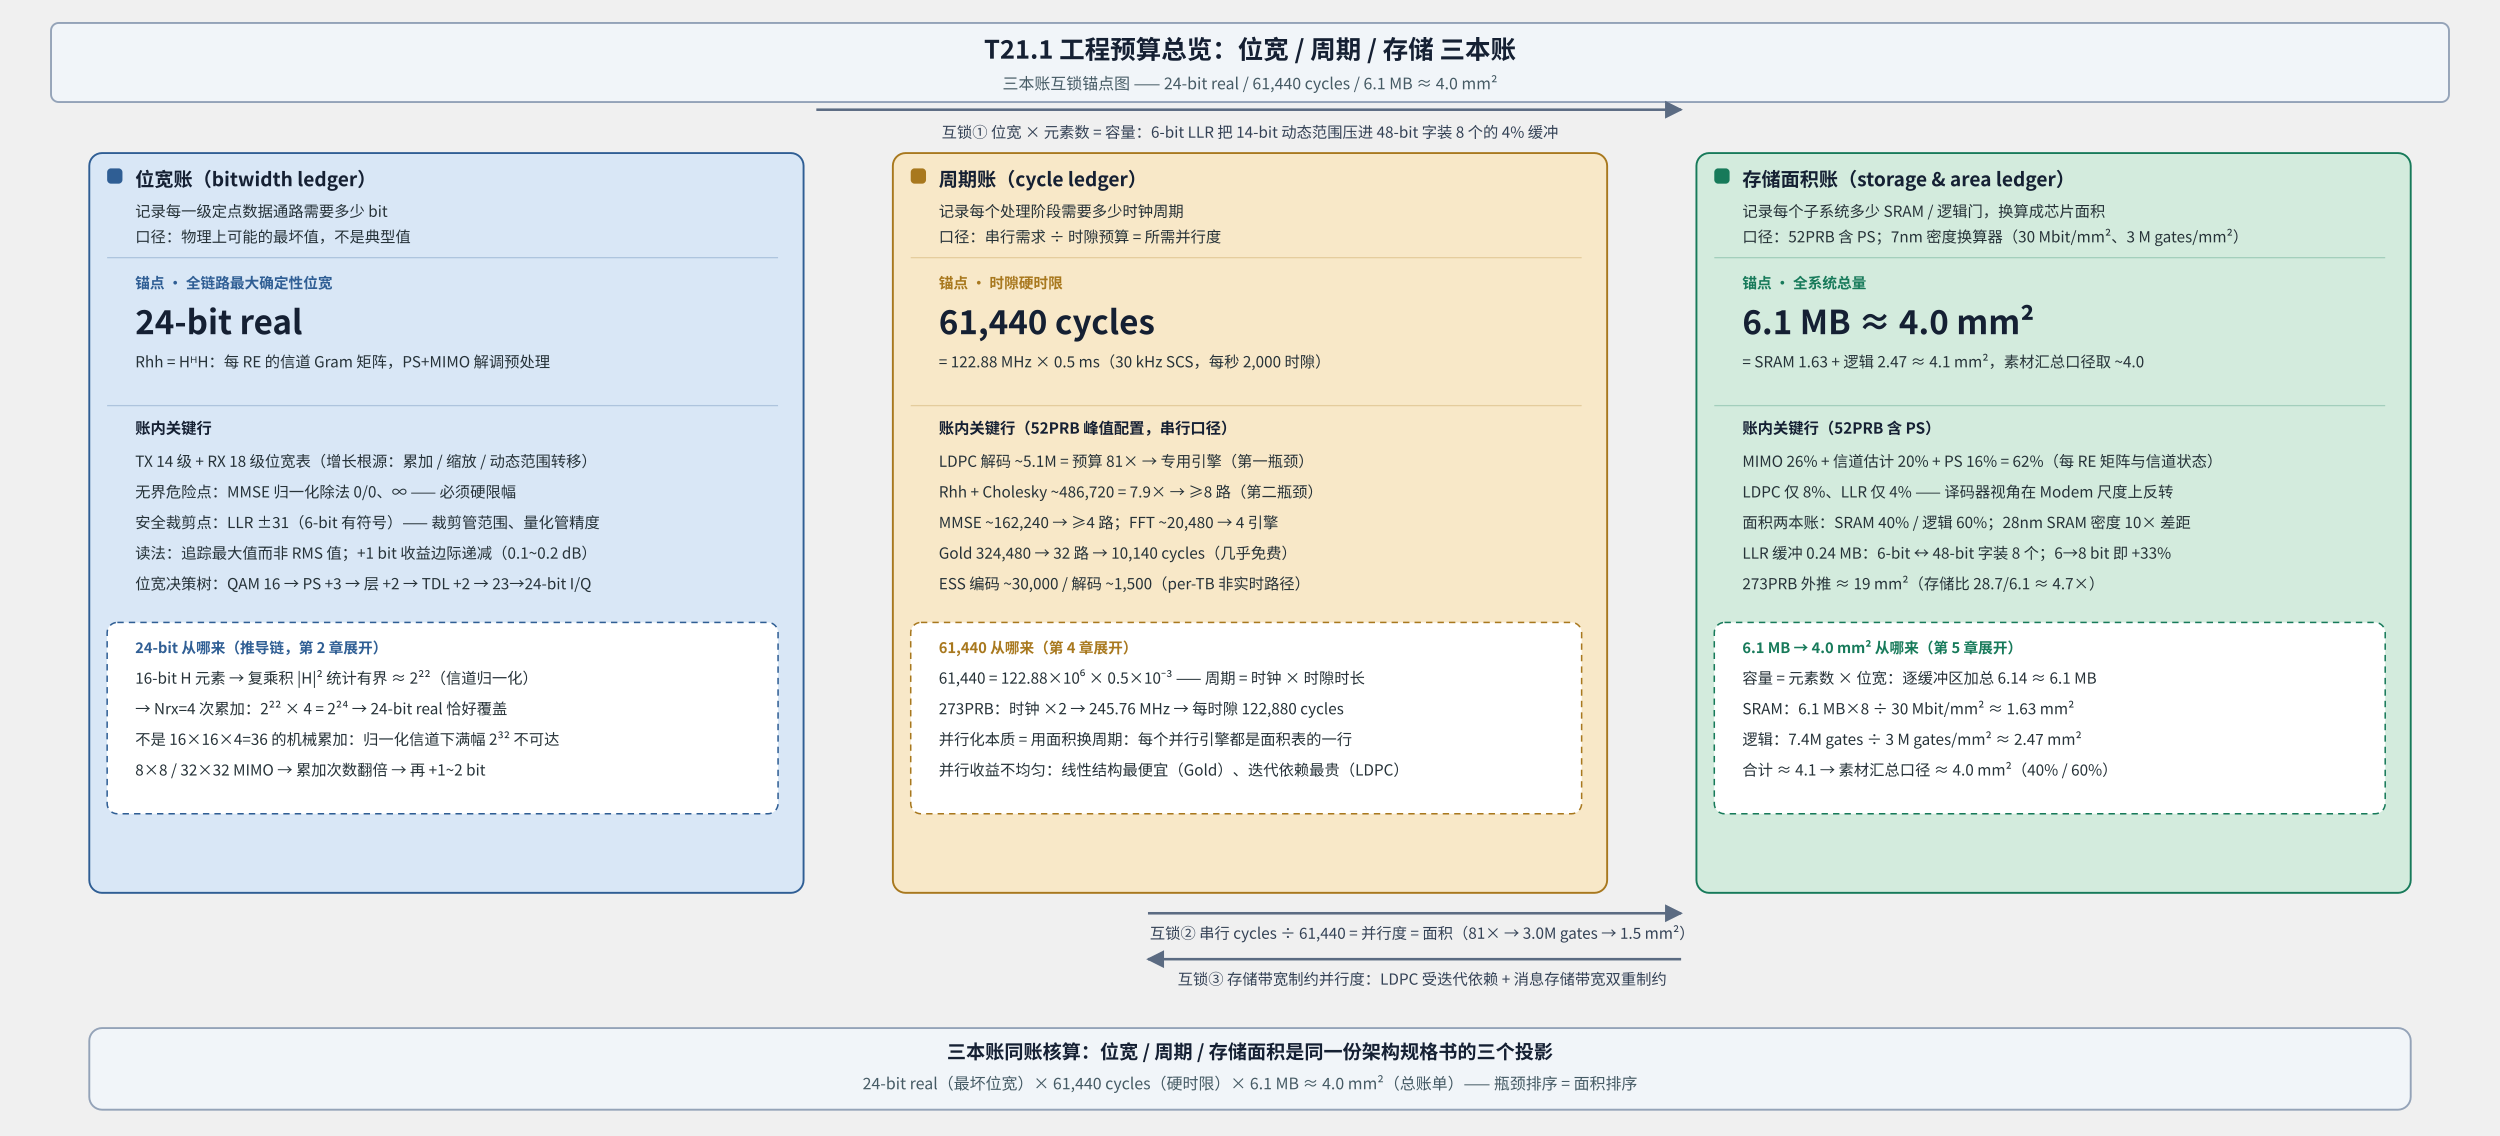
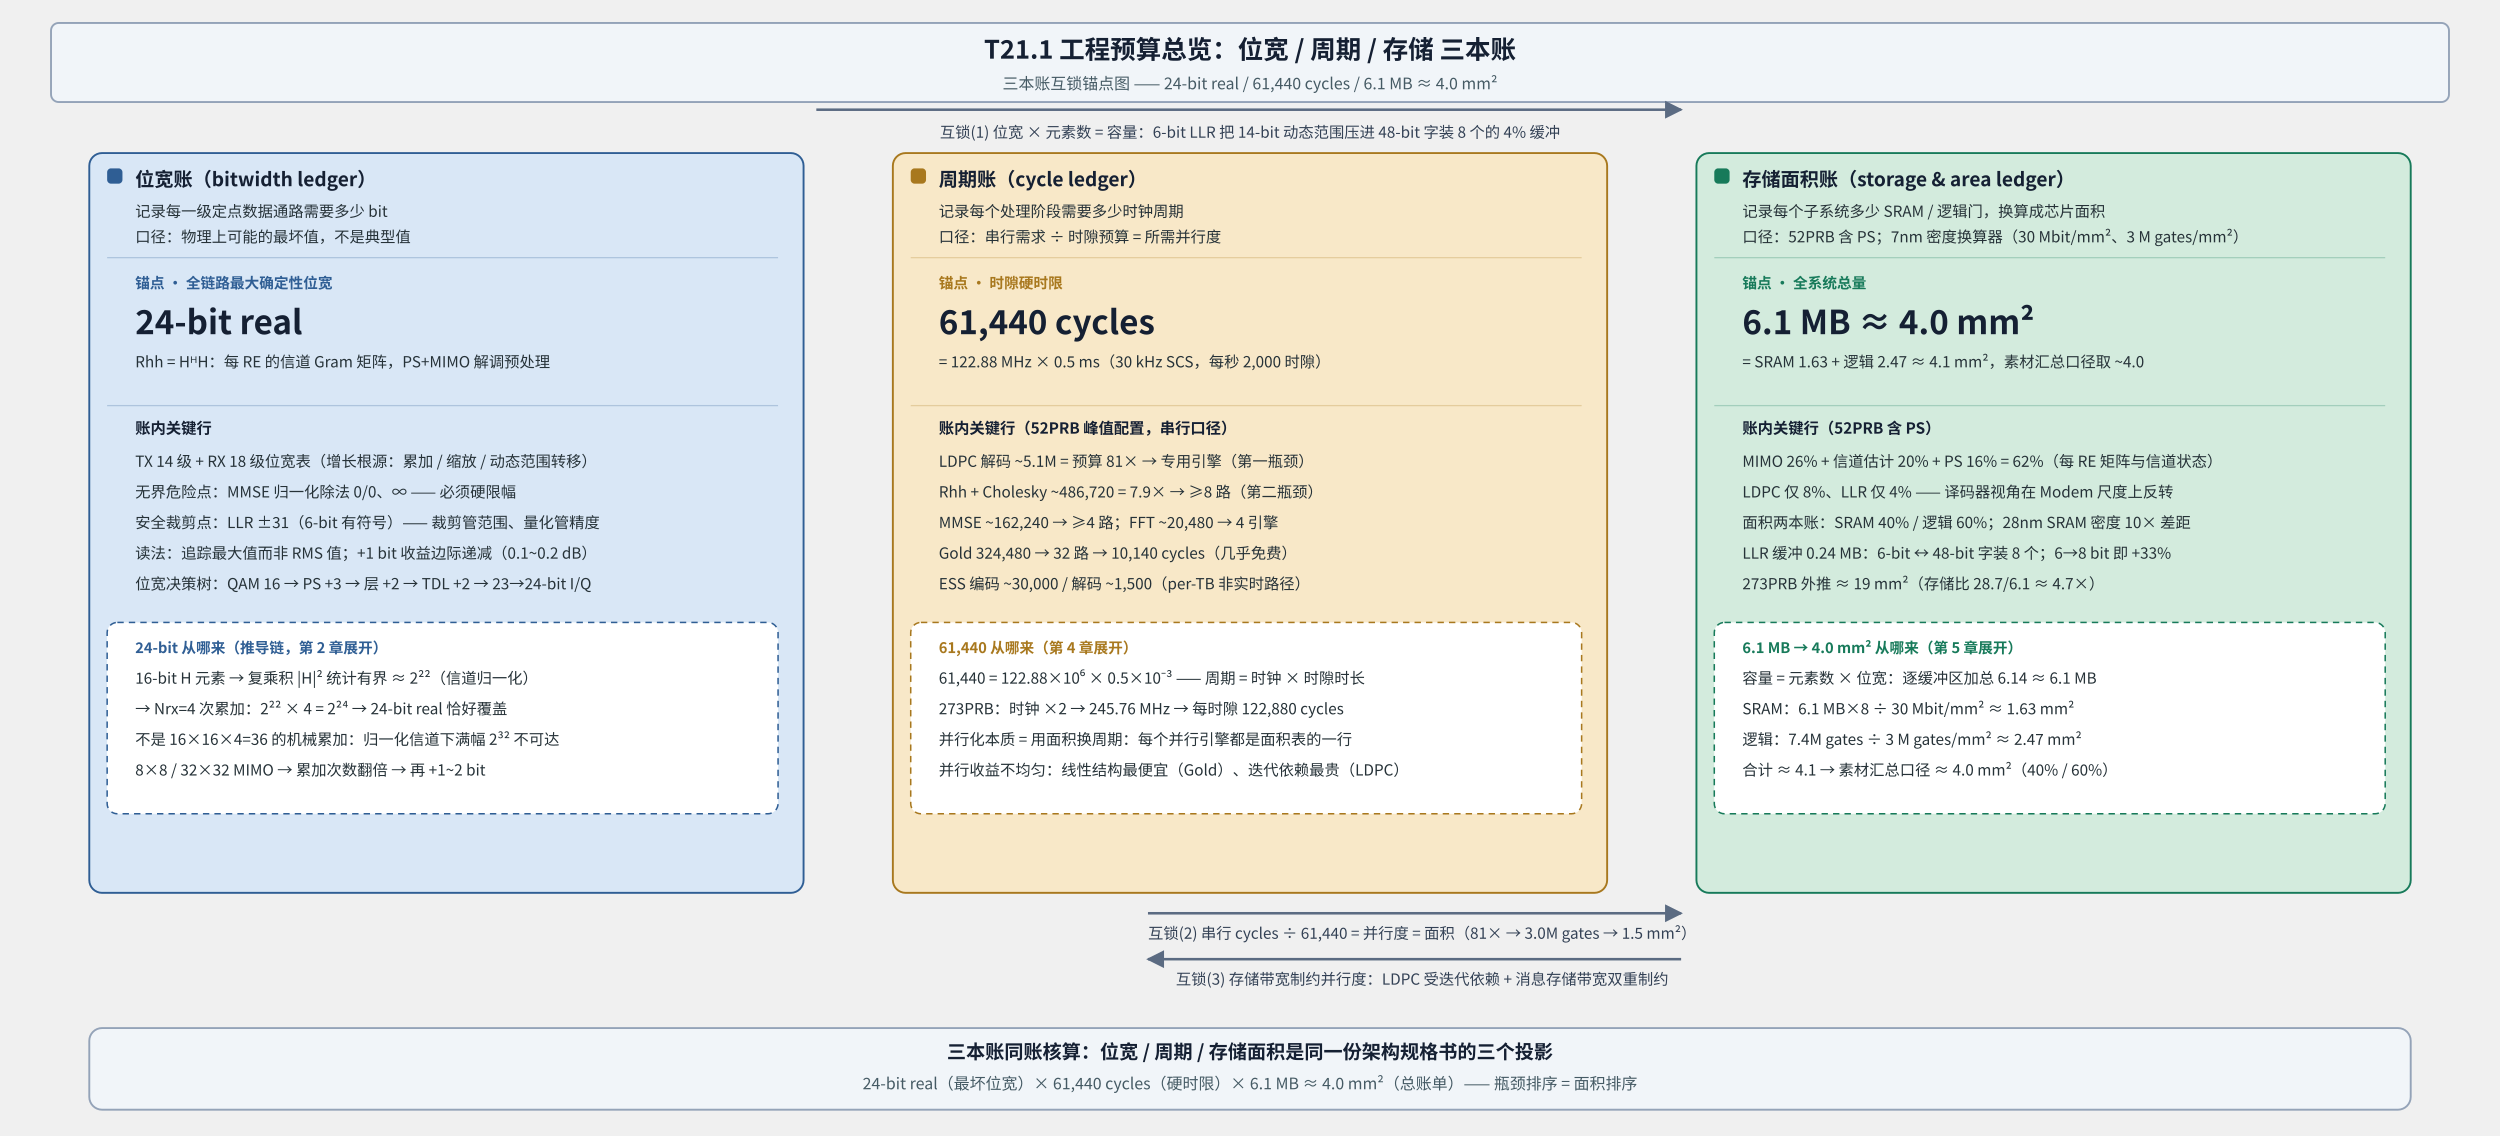
<svg xmlns="http://www.w3.org/2000/svg" width="1960" height="890" viewBox="0 0 1960 890" role="img" font-family="'Noto Sans CJK SC','Source Han Sans SC','PingFang SC','Microsoft YaHei',system-ui,sans-serif">
  <defs>
    <filter id="soft" x="-10%" y="-10%" width="125%" height="135%">
      <feDropShadow dx="0" dy="3" stdDeviation="4" flood-color="#334155" flood-opacity="0.14" />
    </filter>
    <marker id="arrow" viewBox="0 0 10 10" refX="9" refY="5" markerWidth="7" markerHeight="7" orient="auto-start-reverse">
      <path d="M 0 0 L 10 5 L 0 10 z" fill="#5B6B82" />
    </marker>
  </defs>
  <rect x="40" y="18" width="1880" height="62" rx="6" fill="#F1F5F9" stroke="#94A3B8" stroke-width="1.5" />
  <text x="980" y="46" font-size="20" font-weight="700" fill="#152033" text-anchor="middle">T21.1 工程预算总览：位宽 / 周期 / 存储 三本账</text>
  <text x="980" y="70" font-size="12.5" fill="#455A64" text-anchor="middle">三本账互锁锚点图 —— 24-bit real / 61,440 cycles / 6.1 MB ≈ 4.0 mm²</text>
  <line x1="640" y1="86" x2="1318" y2="86" stroke="#5B6B82" stroke-width="2" marker-end="url(#arrow)" />
-   <text x="980" y="108" font-size="12" fill="#334155" text-anchor="middle" class="free">互锁① 位宽 × 元素数 = 容量：6-bit LLR 把 14-bit 动态范围压进 48-bit 字装 8 个的 4% 缓冲</text>
+   <text x="980" y="108" font-size="12" fill="#334155" text-anchor="middle" class="free">互锁(1) 位宽 × 元素数 = 容量：6-bit LLR 把 14-bit 动态范围压进 48-bit 字装 8 个的 4% 缓冲</text>
  <rect x="70" y="120" width="560" height="580" rx="10" fill="#D9E7F6" stroke="#2F5E94" stroke-width="1.5" />
  <rect x="84" y="132" width="12" height="12" rx="3" fill="#2F5E94" />
  <text x="106" y="146" font-size="15" font-weight="700" fill="#152033" text-anchor="start">位宽账（bitwidth ledger）</text>
  <text x="106" y="170" font-size="12" fill="#263238" text-anchor="start">记录每一级定点数据通路需要多少 bit</text>
  <text x="106" y="190" font-size="12" fill="#263238" text-anchor="start">口径：物理上可能的最坏值，不是典型值</text>
  <line x1="84" y1="202" x2="610" y2="202" stroke="#2F5E94" stroke-opacity="0.25" stroke-width="1" />
  <text x="106" y="226" font-size="11.5" font-weight="700" fill="#2F5E94" text-anchor="start">锚点 · 全链路最大确定性位宽</text>
  <text x="106" y="262" font-size="26" font-weight="700" fill="#152033" text-anchor="start">24-bit real</text>
  <text x="106" y="288" font-size="12" fill="#263238" text-anchor="start">Rhh = HᴴH：每 RE 的信道 Gram 矩阵，PS+MIMO 解调预处理</text>
  <line x1="84" y1="318" x2="610" y2="318" stroke="#2F5E94" stroke-opacity="0.25" stroke-width="1" />
  <text x="106" y="340" font-size="12" font-weight="700" fill="#152033" text-anchor="start">账内关键行</text>
  <text x="106" y="366" font-size="12" fill="#263238" text-anchor="start">TX 14 级 + RX 18 级位宽表（增长根源：累加 / 缩放 / 动态范围转移）</text>
  <text x="106" y="390" font-size="12" fill="#263238" text-anchor="start">无界危险点：MMSE 归一化除法 0/0、∞ —— 必须硬限幅</text>
  <text x="106" y="414" font-size="12" fill="#263238" text-anchor="start">安全裁剪点：LLR ±31（6-bit 有符号）—— 裁剪管范围、量化管精度</text>
  <text x="106" y="438" font-size="12" fill="#263238" text-anchor="start">读法：追踪最大值而非 RMS 值；+1 bit 收益边际递减（0.1~0.2 dB）</text>
  <text x="106" y="462" font-size="12" fill="#263238" text-anchor="start">位宽决策树：QAM 16 → PS +3 → 层 +2 → TDL +2 → 23→24-bit I/Q</text>
  <rect x="84" y="488" width="526" height="150" rx="8" fill="#FFFFFF" stroke="#2F5E94" stroke-width="1.2" stroke-dasharray="5 4" />
  <text x="106" y="512" font-size="11.5" font-weight="700" fill="#2F5E94" text-anchor="start">24-bit 从哪来（推导链，第 2 章展开）</text>
  <text x="106" y="536" font-size="12" fill="#263238" text-anchor="start">16-bit H 元素 → 复乘积 |H|² 统计有界 ≈ 2²²（信道归一化）</text>
  <text x="106" y="560" font-size="12" fill="#263238" text-anchor="start">→ Nrx=4 次累加：2²² × 4 = 2²⁴ → 24-bit real 恰好覆盖</text>
  <text x="106" y="584" font-size="12" fill="#263238" text-anchor="start">不是 16×16×4=36 的机械累加：归一化信道下满幅 2³² 不可达</text>
  <text x="106" y="608" font-size="12" fill="#263238" text-anchor="start">8×8 / 32×32 MIMO → 累加次数翻倍 → 再 +1~2 bit</text>
  <rect x="700" y="120" width="560" height="580" rx="10" fill="#F8E8C8" stroke="#A8781E" stroke-width="1.5" />
  <rect x="714" y="132" width="12" height="12" rx="3" fill="#A8781E" />
  <text x="736" y="146" font-size="15" font-weight="700" fill="#152033" text-anchor="start">周期账（cycle ledger）</text>
  <text x="736" y="170" font-size="12" fill="#263238" text-anchor="start">记录每个处理阶段需要多少时钟周期</text>
  <text x="736" y="190" font-size="12" fill="#263238" text-anchor="start">口径：串行需求 ÷ 时隙预算 = 所需并行度</text>
  <line x1="714" y1="202" x2="1240" y2="202" stroke="#A8781E" stroke-opacity="0.25" stroke-width="1" />
  <text x="736" y="226" font-size="11.5" font-weight="700" fill="#A8781E" text-anchor="start">锚点 · 时隙硬时限</text>
  <text x="736" y="262" font-size="26" font-weight="700" fill="#152033" text-anchor="start">61,440 cycles</text>
  <text x="736" y="288" font-size="12" fill="#263238" text-anchor="start">= 122.88 MHz × 0.5 ms（30 kHz SCS，每秒 2,000 时隙）</text>
  <line x1="714" y1="318" x2="1240" y2="318" stroke="#A8781E" stroke-opacity="0.25" stroke-width="1" />
  <text x="736" y="340" font-size="12" font-weight="700" fill="#152033" text-anchor="start">账内关键行（52PRB 峰值配置，串行口径）</text>
  <text x="736" y="366" font-size="12" fill="#263238" text-anchor="start">LDPC 解码 ~5.1M = 预算 81× → 专用引擎（第一瓶颈）</text>
  <text x="736" y="390" font-size="12" fill="#263238" text-anchor="start">Rhh + Cholesky ~486,720 = 7.9× → ≥8 路（第二瓶颈）</text>
  <text x="736" y="414" font-size="12" fill="#263238" text-anchor="start">MMSE ~162,240 → ≥4 路；FFT ~20,480 → 4 引擎</text>
  <text x="736" y="438" font-size="12" fill="#263238" text-anchor="start">Gold 324,480 → 32 路 → 10,140 cycles（几乎免费）</text>
  <text x="736" y="462" font-size="12" fill="#263238" text-anchor="start">ESS 编码 ~30,000 / 解码 ~1,500（per-TB 非实时路径）</text>
  <rect x="714" y="488" width="526" height="150" rx="8" fill="#FFFFFF" stroke="#A8781E" stroke-width="1.2" stroke-dasharray="5 4" />
  <text x="736" y="512" font-size="11.5" font-weight="700" fill="#A8781E" text-anchor="start">61,440 从哪来（第 4 章展开）</text>
  <text x="736" y="536" font-size="12" fill="#263238" text-anchor="start">61,440 = 122.88×10⁶ × 0.5×10⁻³ —— 周期 = 时钟 × 时隙时长</text>
  <text x="736" y="560" font-size="12" fill="#263238" text-anchor="start">273PRB：时钟 ×2 → 245.76 MHz → 每时隙 122,880 cycles</text>
  <text x="736" y="584" font-size="12" fill="#263238" text-anchor="start">并行化本质 = 用面积换周期：每个并行引擎都是面积表的一行</text>
  <text x="736" y="608" font-size="12" fill="#263238" text-anchor="start">并行收益不均匀：线性结构最便宜（Gold）、迭代依赖最贵（LDPC）</text>
  <rect x="1330" y="120" width="560" height="580" rx="10" fill="#D3EBDD" stroke="#177A5A" stroke-width="1.5" />
  <rect x="1344" y="132" width="12" height="12" rx="3" fill="#177A5A" />
  <text x="1366" y="146" font-size="15" font-weight="700" fill="#152033" text-anchor="start">存储面积账（storage &amp; area ledger）</text>
  <text x="1366" y="170" font-size="12" fill="#263238" text-anchor="start">记录每个子系统多少 SRAM / 逻辑门，换算成芯片面积</text>
  <text x="1366" y="190" font-size="12" fill="#263238" text-anchor="start">口径：52PRB 含 PS；7nm 密度换算器（30 Mbit/mm²、3 M gates/mm²）</text>
  <line x1="1344" y1="202" x2="1870" y2="202" stroke="#177A5A" stroke-opacity="0.25" stroke-width="1" />
  <text x="1366" y="226" font-size="11.5" font-weight="700" fill="#177A5A" text-anchor="start">锚点 · 全系统总量</text>
  <text x="1366" y="262" font-size="26" font-weight="700" fill="#152033" text-anchor="start">6.1 MB ≈ 4.0 mm²</text>
  <text x="1366" y="288" font-size="12" fill="#263238" text-anchor="start">= SRAM 1.63 + 逻辑 2.47 ≈ 4.1 mm²，素材汇总口径取 ~4.0</text>
  <line x1="1344" y1="318" x2="1870" y2="318" stroke="#177A5A" stroke-opacity="0.25" stroke-width="1" />
  <text x="1366" y="340" font-size="12" font-weight="700" fill="#152033" text-anchor="start">账内关键行（52PRB 含 PS）</text>
  <text x="1366" y="366" font-size="12" fill="#263238" text-anchor="start">MIMO 26% + 信道估计 20% + PS 16% = 62%（每 RE 矩阵与信道状态）</text>
  <text x="1366" y="390" font-size="12" fill="#263238" text-anchor="start">LDPC 仅 8%、LLR 仅 4% —— 译码器视角在 Modem 尺度上反转</text>
  <text x="1366" y="414" font-size="12" fill="#263238" text-anchor="start">面积两本账：SRAM 40% / 逻辑 60%；28nm SRAM 密度 10× 差距</text>
  <text x="1366" y="438" font-size="12" fill="#263238" text-anchor="start">LLR 缓冲 0.24 MB：6-bit ↔ 48-bit 字装 8 个；6→8 bit 即 +33%</text>
  <text x="1366" y="462" font-size="12" fill="#263238" text-anchor="start">273PRB 外推 ≈ 19 mm²（存储比 28.7/6.1 ≈ 4.7×）</text>
  <rect x="1344" y="488" width="526" height="150" rx="8" fill="#FFFFFF" stroke="#177A5A" stroke-width="1.2" stroke-dasharray="5 4" />
  <text x="1366" y="512" font-size="11.5" font-weight="700" fill="#177A5A" text-anchor="start">6.1 MB → 4.0 mm² 从哪来（第 5 章展开）</text>
  <text x="1366" y="536" font-size="12" fill="#263238" text-anchor="start">容量 = 元素数 × 位宽：逐缓冲区加总 6.14 ≈ 6.1 MB</text>
  <text x="1366" y="560" font-size="12" fill="#263238" text-anchor="start">SRAM：6.1 MB×8 ÷ 30 Mbit/mm² ≈ 1.63 mm²</text>
  <text x="1366" y="584" font-size="12" fill="#263238" text-anchor="start">逻辑：7.4M gates ÷ 3 M gates/mm² ≈ 2.47 mm²</text>
  <text x="1366" y="608" font-size="12" fill="#263238" text-anchor="start">合计 ≈ 4.1 → 素材汇总口径 ≈ 4.0 mm²（40% / 60%）</text>
  <line x1="900" y1="716" x2="1318" y2="716" stroke="#5B6B82" stroke-width="2" marker-end="url(#arrow)" />
-   <text x="1115" y="736" font-size="12" fill="#334155" text-anchor="middle" class="free">互锁② 串行 cycles ÷ 61,440 = 并行度 = 面积（81× → 3.0M gates → 1.5 mm²）</text>
+   <text x="1115" y="736" font-size="12" fill="#334155" text-anchor="middle" class="free">互锁(2) 串行 cycles ÷ 61,440 = 并行度 = 面积（81× → 3.0M gates → 1.5 mm²）</text>
  <line x1="1318" y1="752" x2="900" y2="752" stroke="#5B6B82" stroke-width="2" marker-end="url(#arrow)" />
-   <text x="1115" y="772" font-size="12" fill="#334155" text-anchor="middle" class="free">互锁③ 存储带宽制约并行度：LDPC 受迭代依赖 + 消息存储带宽双重制约</text>
+   <text x="1115" y="772" font-size="12" fill="#334155" text-anchor="middle" class="free">互锁(3) 存储带宽制约并行度：LDPC 受迭代依赖 + 消息存储带宽双重制约</text>
  <rect x="70" y="806" width="1820" height="64" rx="10" fill="#F1F5F9" stroke="#94A3B8" stroke-width="1.5" />
  <text x="980" y="830" font-size="15" font-weight="700" fill="#152033" text-anchor="middle">三本账同账核算：位宽 / 周期 / 存储面积是同一份架构规格书的三个投影</text>
  <text x="980" y="854" font-size="12.5" fill="#455A64" text-anchor="middle">24-bit real（最坏位宽）× 61,440 cycles（硬时限）× 6.1 MB ≈ 4.0 mm²（总账单）—— 瓶颈排序 = 面积排序</text>
</svg>
